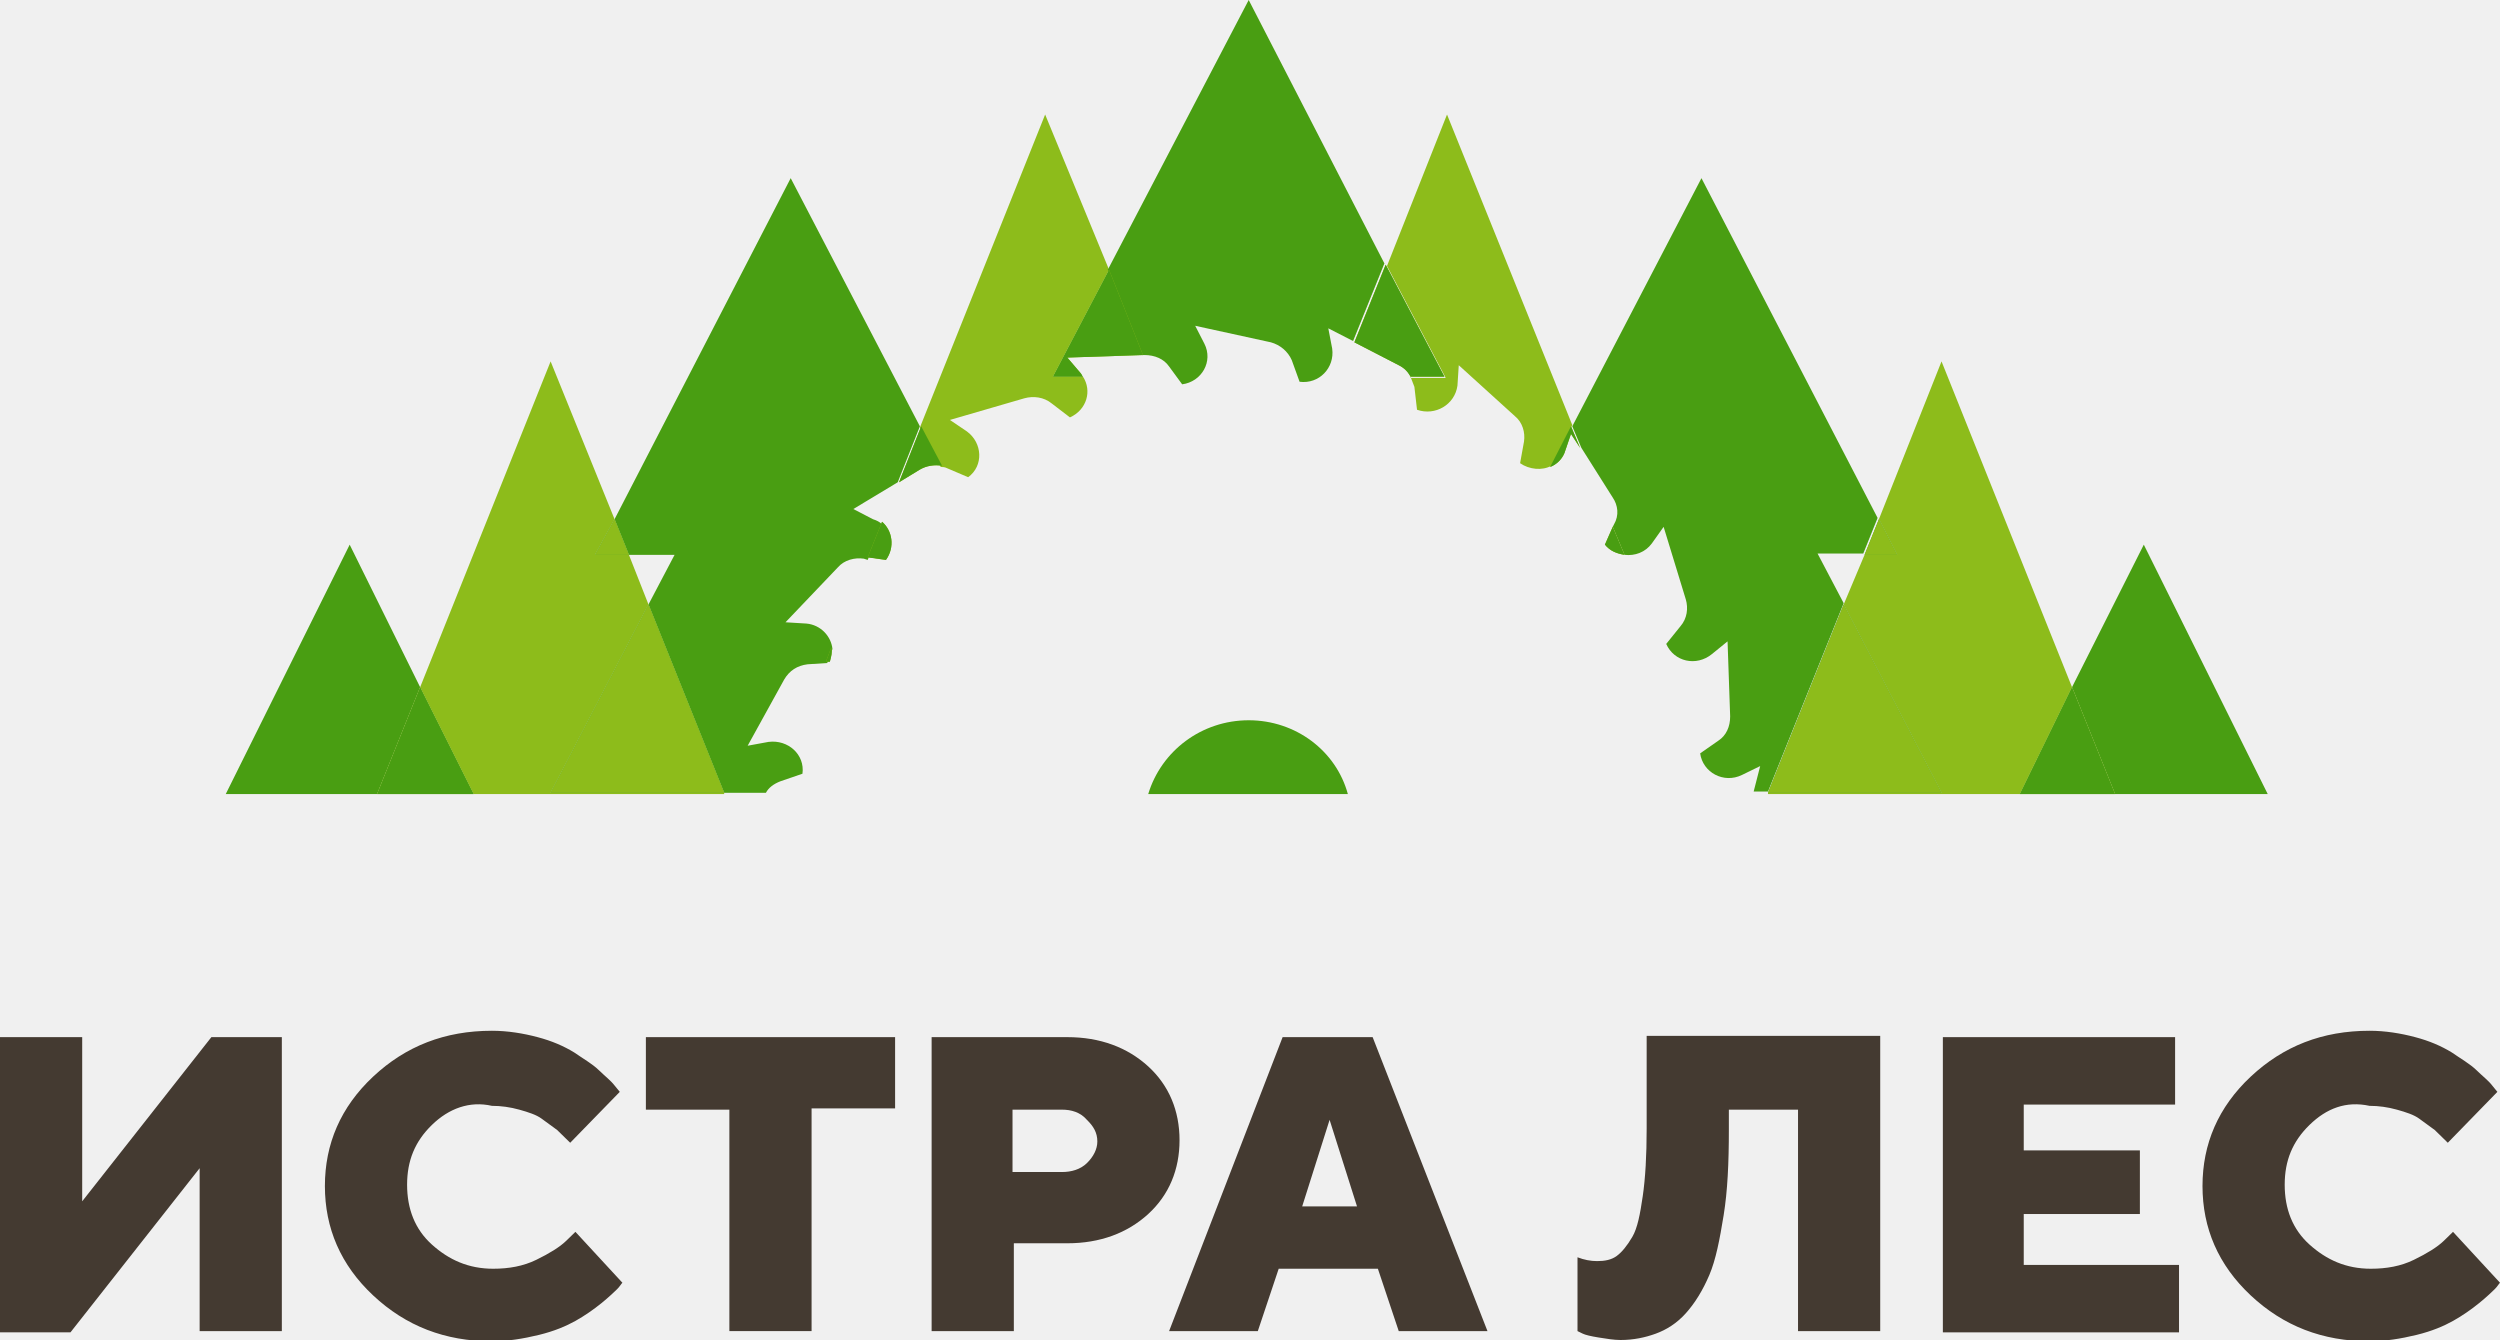
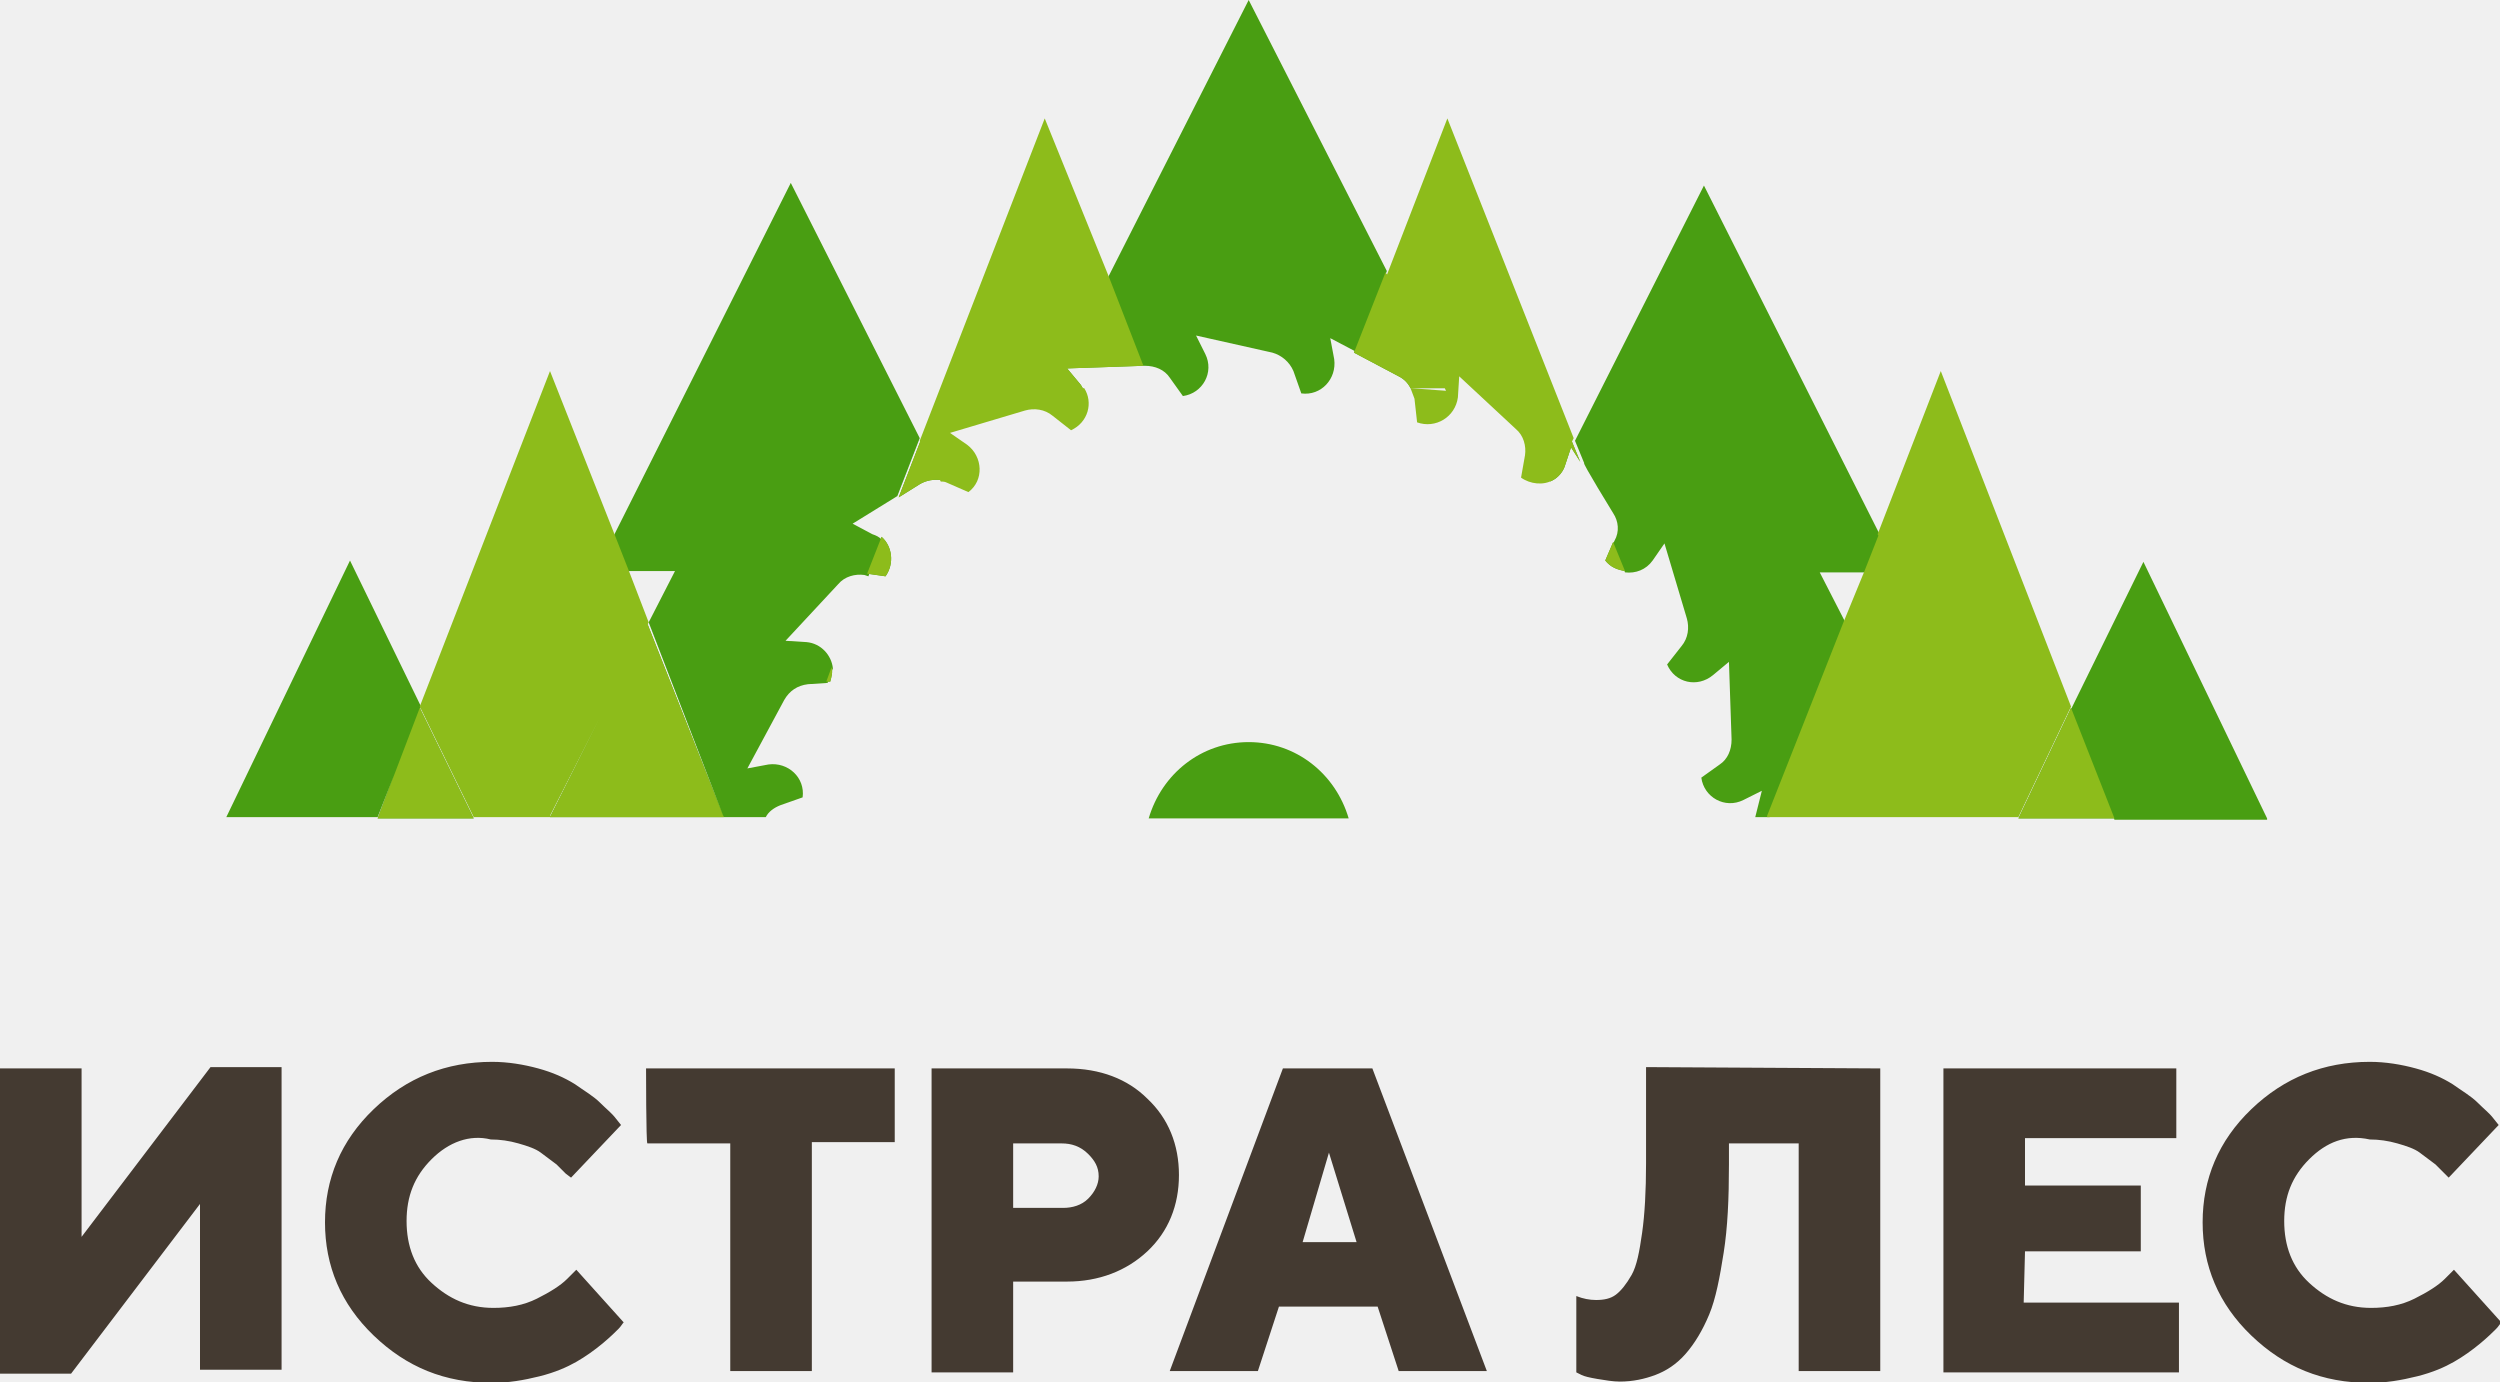
- <svg xmlns="http://www.w3.org/2000/svg" viewBox="0 0 125 67" fill="none">
-   <g clip-path="url(#clip0)">
-     <path d="M70.524 18.834C70.59 19.025 70.655 19.152 70.72 19.343L70.851 20.488C71.764 20.806 72.743 20.234 72.873 19.279L72.938 18.261L75.744 20.806C76.135 21.124 76.266 21.633 76.2 22.079L76.005 23.16C76.461 23.479 77.114 23.542 77.57 23.288L78.614 21.252L72.351 5.726L69.35 13.298L72.286 18.897H70.524V18.834Z" fill="#8DBC1B" />
-     <path d="M80.637 24.878C80.898 25.26 80.963 25.769 80.702 26.215L80.637 26.342L81.224 27.742C81.746 27.805 82.268 27.614 82.594 27.169L83.181 26.342L84.29 29.969C84.421 30.414 84.355 30.923 84.029 31.305L83.311 32.196C83.703 33.086 84.812 33.341 85.595 32.705L86.378 32.068L86.508 35.822C86.508 36.331 86.313 36.777 85.921 37.031L85.008 37.668C85.138 38.622 86.182 39.195 87.096 38.749L88.009 38.304L87.683 39.577H88.4L92.184 30.16L90.879 27.678H93.163L93.88 25.896L85.073 8.908L78.614 21.315L79.071 22.397L80.637 24.878Z" fill="#499E12" />
-     <path d="M78.223 22.651L78.549 21.697L79.006 22.397L78.549 21.315L77.505 23.351C77.831 23.224 78.092 22.97 78.223 22.651Z" fill="#8DBC1B" />
-     <path d="M78.223 22.651L78.549 21.697L79.006 22.397L78.549 21.315L77.505 23.351C77.831 23.224 78.092 22.97 78.223 22.651Z" fill="#499E12" />
-     <path d="M80.245 27.233C80.506 27.551 80.832 27.678 81.224 27.742L80.637 26.342L80.245 27.233Z" fill="#8DBC1B" />
-     <path d="M80.245 27.233C80.506 27.551 80.832 27.678 81.224 27.742L80.637 26.342L80.245 27.233Z" fill="#499E12" />
-     <path d="M93.228 27.742L92.184 30.223L97.077 39.64H88.4V39.704H100.992L103.601 34.359L97.077 18.07L93.946 25.96L94.859 27.742H93.228Z" fill="#8DBC1B" />
-     <path d="M92.184 30.223L88.4 39.64H97.077L92.184 30.223Z" fill="#499E12" />
-     <path d="M92.184 30.223L88.4 39.64H97.077L92.184 30.223Z" fill="#8DBC1B" />
-     <path d="M94.859 27.742L93.946 25.96L93.228 27.742H94.859Z" fill="#499E12" />
-     <path d="M94.859 27.742L93.946 25.96L93.228 27.742H94.859Z" fill="#8DBC1B" />
-     <path d="M113.387 39.704L107.19 27.233L103.601 34.359L105.754 39.704H113.387Z" fill="#499E12" />
-     <path d="M105.754 39.704L103.601 34.359L100.992 39.704H105.754Z" fill="#8DBC1B" />
-     <path d="M105.754 39.704L103.601 34.359L100.992 39.704H105.754Z" fill="#499E12" />
-     <path d="M47.364 23.415L48.408 23.86C49.191 23.288 49.126 22.142 48.343 21.57L47.495 20.997L51.213 19.916C51.67 19.788 52.192 19.852 52.583 20.17L53.497 20.87C54.345 20.488 54.606 19.534 54.149 18.834H52.649L55.454 13.489L52.257 5.726L45.994 21.379L47.038 23.351C47.169 23.351 47.234 23.351 47.364 23.415Z" fill="#8DBC1B" />
-     <path d="M39.014 39.067L40.123 38.686C40.253 37.731 39.405 36.968 38.426 37.095L37.383 37.286L39.209 33.977C39.47 33.532 39.862 33.277 40.384 33.214L41.362 33.15L41.623 32.45C41.558 31.814 41.036 31.241 40.318 31.178L39.275 31.114L41.884 28.378C42.21 27.996 42.732 27.869 43.189 27.933L43.385 27.996L44.102 26.215C43.972 26.087 43.841 26.024 43.646 25.96L42.667 25.451L44.885 24.115L45.994 21.315L39.535 8.908L30.728 25.96L31.446 27.742H33.729L32.424 30.223L36.208 39.64H38.296C38.426 39.386 38.687 39.195 39.014 39.067Z" fill="#499E12" />
-     <path d="M44.298 27.996C44.755 27.36 44.624 26.533 44.102 26.087L43.385 27.869L44.298 27.996Z" fill="#8DBC1B" />
-     <path d="M44.298 27.996C44.755 27.36 44.624 26.533 44.102 26.087L43.385 27.869L44.298 27.996Z" fill="#499E12" />
-     <path d="M41.493 33.086C41.558 32.832 41.623 32.641 41.558 32.386L41.297 33.086H41.493Z" fill="#8DBC1B" />
-     <path d="M41.493 33.086C41.558 32.832 41.623 32.641 41.558 32.386L41.297 33.086H41.493Z" fill="#499E12" />
-     <path d="M45.994 23.479C46.321 23.288 46.712 23.224 47.103 23.288L46.059 21.315L44.95 24.115L45.994 23.479Z" fill="#8DBC1B" />
-     <path d="M45.994 23.479C46.321 23.288 46.712 23.224 47.103 23.288L46.059 21.315L44.95 24.115L45.994 23.479Z" fill="#499E12" />
-     <path d="M57.216 17.752C57.738 17.752 58.194 17.943 58.455 18.325L59.108 19.216C60.086 19.088 60.673 18.07 60.217 17.18L59.76 16.289L63.544 17.116C64.001 17.243 64.392 17.561 64.588 18.007L64.979 19.088C65.958 19.216 66.741 18.388 66.61 17.434L66.415 16.416L67.654 17.052L69.22 13.171L62.435 0L55.389 13.489L57.085 17.752H57.216Z" fill="#499E12" />
-     <path d="M69.937 18.261C70.198 18.388 70.394 18.579 70.525 18.834H72.221L69.285 13.235L67.719 17.116L69.937 18.261Z" fill="#8DBC1B" />
-     <path d="M69.937 18.261C70.198 18.388 70.394 18.579 70.525 18.834H72.221L69.285 13.235L67.719 17.116L69.937 18.261Z" fill="#499E12" />
-     <path d="M54.149 18.834C54.084 18.77 54.084 18.706 54.019 18.643L53.366 17.879L57.15 17.752L55.454 13.489L52.649 18.834H54.149Z" fill="#8DBC1B" />
-     <path d="M54.149 18.834C54.084 18.77 54.084 18.706 54.019 18.643L53.366 17.879L57.15 17.752L55.454 13.489L52.649 18.834H54.149Z" fill="#499E12" />
-     <path d="M32.424 30.223L31.446 27.742H29.75L30.728 25.96L27.531 18.07L21.007 34.359L23.682 39.704H36.208V39.64H27.531L32.424 30.223Z" fill="#8DBC1B" />
-     <path d="M31.446 27.742L30.728 25.96L29.75 27.742H31.446Z" fill="#499E12" />
-     <path d="M31.446 27.742L30.728 25.96L29.75 27.742H31.446Z" fill="#8DBC1B" />
-     <path d="M27.531 39.64H36.208L32.424 30.223L27.531 39.64Z" fill="#499E12" />
-     <path d="M27.531 39.64H36.208L32.424 30.223L27.531 39.64Z" fill="#8DBC1B" />
-     <path d="M17.484 27.233L11.287 39.704H18.855L21.007 34.359L17.484 27.233Z" fill="#499E12" />
-     <path d="M18.855 39.704H23.682L21.007 34.359L18.855 39.704Z" fill="#8DBC1B" />
-     <path d="M18.855 39.704H23.682L21.007 34.359L18.855 39.704Z" fill="#499E12" />
-     <path d="M62.435 36.013C60.086 36.013 58.064 37.54 57.411 39.704H67.393C66.806 37.54 64.784 36.013 62.435 36.013Z" fill="#499E12" />
-     <path d="M0 51.857H4.11V60.065L10.569 51.857H14.092V66.555H9.982V58.41L3.523 66.618H0V51.857Z" fill="#443A31" />
-     <path d="M21.595 56.247C20.746 57.074 20.355 58.029 20.355 59.237C20.355 60.446 20.746 61.464 21.595 62.228C22.443 62.991 23.421 63.437 24.661 63.437C25.444 63.437 26.161 63.31 26.814 62.991C27.466 62.673 27.988 62.355 28.314 62.037L28.771 61.592L31.12 64.137C31.054 64.2 30.989 64.328 30.859 64.455C30.728 64.582 30.467 64.837 30.076 65.155C29.684 65.473 29.228 65.791 28.771 66.046C28.314 66.3 27.727 66.555 26.944 66.746C26.161 66.936 25.378 67.064 24.596 67.064C22.247 67.064 20.29 66.3 18.659 64.773C17.028 63.246 16.245 61.401 16.245 59.301C16.245 57.201 17.028 55.356 18.659 53.829C20.29 52.302 22.247 51.538 24.596 51.538C25.378 51.538 26.161 51.666 26.879 51.857C27.597 52.047 28.184 52.302 28.706 52.62C29.162 52.938 29.619 53.193 29.945 53.511C30.271 53.829 30.532 54.02 30.728 54.274L30.989 54.593L28.51 57.138C28.445 57.074 28.38 57.01 28.314 56.947C28.249 56.883 28.053 56.692 27.858 56.501C27.597 56.31 27.336 56.12 27.075 55.929C26.814 55.738 26.422 55.611 25.966 55.483C25.509 55.356 25.052 55.292 24.596 55.292C23.486 55.038 22.443 55.42 21.595 56.247Z" fill="#443A31" />
-     <path d="M32.294 51.857H44.755V55.42H40.579V66.555H36.469V55.483H32.294V51.857Z" fill="#443A31" />
-     <path d="M46.581 51.857H53.367C54.998 51.857 56.367 52.366 57.411 53.32C58.455 54.275 58.977 55.547 58.977 57.01C58.977 58.474 58.455 59.746 57.411 60.701C56.367 61.655 54.998 62.164 53.367 62.164H50.692V66.555H46.581V51.857ZM53.105 55.483H50.626V58.601H53.105C53.562 58.601 54.019 58.474 54.345 58.156C54.671 57.838 54.867 57.456 54.867 57.074C54.867 56.629 54.671 56.31 54.345 55.992C54.019 55.611 53.562 55.483 53.105 55.483Z" fill="#443A31" />
-     <path d="M68.894 63.437H63.935L62.891 66.555H58.455L64.131 51.857H68.632L74.374 66.555H69.937L68.894 63.437ZM67.85 60.319L66.48 55.992L65.11 60.319H67.85Z" fill="#443A31" />
-     <path d="M94.011 51.857V66.555H89.901V55.483H86.443V56.501C86.443 58.156 86.378 59.556 86.182 60.764C85.986 61.973 85.791 62.991 85.465 63.755C85.138 64.519 84.747 65.155 84.29 65.664C83.834 66.173 83.312 66.491 82.79 66.682C82.268 66.873 81.681 67 81.028 67C80.702 67 80.311 66.936 79.919 66.873C79.528 66.809 79.267 66.746 79.136 66.682L78.875 66.555V62.864C79.201 62.991 79.528 63.055 79.854 63.055C80.245 63.055 80.572 62.991 80.832 62.801C81.093 62.61 81.354 62.291 81.615 61.846C81.876 61.401 82.007 60.701 82.137 59.81C82.268 58.919 82.333 57.774 82.333 56.438V51.793H94.011V51.857Z" fill="#443A31" />
-     <path d="M101.187 63.246H108.951V66.618H97.143V51.857H108.755V55.229H101.187V57.52H106.994V60.701H101.187V63.246Z" fill="#443A31" />
-     <path d="M115.475 56.247C114.627 57.074 114.235 58.029 114.235 59.237C114.235 60.446 114.627 61.464 115.475 62.228C116.323 62.991 117.302 63.437 118.541 63.437C119.324 63.437 120.042 63.31 120.694 62.991C121.347 62.673 121.868 62.355 122.195 62.037L122.651 61.592L125 64.137C124.935 64.2 124.869 64.328 124.739 64.455C124.609 64.582 124.348 64.837 123.956 65.155C123.565 65.473 123.108 65.791 122.651 66.046C122.195 66.3 121.607 66.555 120.825 66.746C120.042 66.936 119.259 67.064 118.476 67.064C116.127 67.064 114.17 66.3 112.539 64.773C110.908 63.246 110.125 61.401 110.125 59.301C110.125 57.201 110.908 55.356 112.539 53.829C114.17 52.302 116.127 51.538 118.476 51.538C119.259 51.538 120.042 51.666 120.759 51.857C121.477 52.047 122.064 52.302 122.586 52.62C123.043 52.938 123.499 53.193 123.826 53.511C124.152 53.829 124.413 54.02 124.609 54.274L124.869 54.593L122.39 57.138C122.325 57.074 122.26 57.01 122.195 56.947C122.129 56.883 121.934 56.692 121.738 56.501C121.477 56.31 121.216 56.12 120.955 55.929C120.694 55.738 120.303 55.611 119.846 55.483C119.389 55.356 118.933 55.292 118.476 55.292C117.302 55.038 116.323 55.42 115.475 56.247Z" fill="#443A31" />
-   </g>
-   <defs>
-     <clipPath id="clip0">
-       <rect width="125" height="67" fill="white" />
-     </clipPath>
-   </defs>
+ <svg xmlns="http://www.w3.org/2000/svg" viewBox="0 0 190 105">
+   <path fill="#443A31" d="M0 81.2h6.2V94L16 81.1h5.4v23h-6.2V91.5l-9.8 12.9H0V81.2zm32.8 6.9c-1.3 1.3-1.9 2.8-1.9 4.7s.6 3.5 1.9 4.7c1.3 1.2 2.8 1.9 4.7 1.9 1.2 0 2.3-.2 3.3-.7 1-.5 1.8-1 2.3-1.5l.7-.7 3.6 4c-.1.1-.2.3-.4.5s-.6.6-1.2 1.1c-.6.5-1.3 1-2 1.4-.7.4-1.6.8-2.8 1.1s-2.4.5-3.6.5c-3.6 0-6.5-1.2-9-3.6s-3.7-5.3-3.7-8.6 1.2-6.2 3.7-8.6c2.5-2.4 5.5-3.6 9-3.6 1.2 0 2.4.2 3.5.5s2 .7 2.8 1.2c.7.5 1.4.9 1.9 1.4.5.5.9.8 1.2 1.2l.4.5-3.8 4-.4-.3-.7-.7-1.2-.9c-.4-.3-1-.5-1.7-.7-.7-.2-1.4-.3-2.1-.3-1.6-.4-3.2.2-4.5 1.5zm16.3-6.9H68v5.6h-6.3v17.4h-6.2V86.9h-6.3c-.1 0-.1-5.7-.1-5.7zm21.7 0h10.3c2.5 0 4.6.8 6.1 2.3 1.6 1.5 2.4 3.5 2.4 5.8s-.8 4.3-2.4 5.8c-1.6 1.5-3.7 2.3-6.1 2.3H77v6.9h-6.2V81.2zm9.9 5.7H77v4.9h3.8c.7 0 1.4-.2 1.9-.7s.8-1.1.8-1.7c0-.7-.3-1.2-.8-1.7-.6-.6-1.3-.8-2-.8zm24 12.4h-7.5l-1.6 4.9h-6.7l8.6-23h6.8l8.7 23h-6.7l-1.6-4.9zm-1.6-4.9-2.1-6.8-2 6.8h4.1zm39.8-13.2v23h-6.2V86.9h-5.3v1.6c0 2.6-.1 4.8-.4 6.7-.3 1.9-.6 3.5-1.1 4.7s-1.1 2.2-1.8 3-1.5 1.3-2.3 1.6c-.8.3-1.7.5-2.7.5-.5 0-1.1-.1-1.7-.2-.6-.1-1-.2-1.2-.3l-.4-.2v-5.8c.5.2 1 .3 1.5.3.6 0 1.1-.1 1.5-.4s.8-.8 1.2-1.5.6-1.8.8-3.2c.2-1.4.3-3.2.3-5.3v-7.3l17.8.1zM153.8 99h11.8v5.3h-17.9V81.2h17.7v5.3h-11.5v3.6h8.8v5h-8.8l-.1 3.9zm21.7-10.9c-1.3 1.3-1.9 2.8-1.9 4.7s.6 3.5 1.9 4.7c1.3 1.2 2.8 1.9 4.7 1.9 1.2 0 2.3-.2 3.3-.7 1-.5 1.8-1 2.3-1.5l.7-.7 3.6 4c-.1.1-.2.3-.4.5s-.6.6-1.2 1.1c-.6.5-1.3 1-2 1.4s-1.6.8-2.8 1.1c-1.2.3-2.4.5-3.6.5-3.6 0-6.5-1.2-9-3.6s-3.7-5.3-3.7-8.6 1.2-6.2 3.7-8.6c2.5-2.4 5.5-3.6 9-3.6 1.2 0 2.4.2 3.5.5s2 .7 2.8 1.2c.7.5 1.4.9 1.9 1.4.5.5.9.8 1.2 1.2l.4.5-3.8 4-.3-.3-.7-.7-1.2-.9c-.4-.3-1-.5-1.7-.7-.7-.2-1.4-.3-2.1-.3-1.8-.4-3.3.2-4.6 1.5z" />
+   <path fill="#499E12" d="M122.6 39c.4.6.5 1.4.1 2.1l-.1.2.9 2.2c.8.1 1.6-.2 2.1-.9l.9-1.3 1.7 5.7c.2.7.1 1.5-.4 2.1l-1.1 1.4c.6 1.4 2.3 1.8 3.5.8l1.2-1 .2 5.9c0 .8-.3 1.5-.9 1.9l-1.4 1c.2 1.5 1.8 2.4 3.2 1.7l1.4-.7-.5 2h1.1l5.8-14.7-2-3.9h3.5l1.1-2.8-13.4-26.6-9.8 19.4.7 1.7c-.2-.1 2.2 3.8 2.2 3.8zm-3.7-3.5.5-1.5.7 1.1-.7-1.7-1.6 3.2c.5-.2.9-.6 1.1-1.1zm3.1 7.1c.4.5.9.7 1.5.8l-.9-2.2-.6 1.4zm18.1 4.7L134.3 62h13.2l-7.4-14.7zm4.1-3.9-1.4-2.8-1.1 2.8h2.5zm28.1 18.8-9.4-19.5-5.5 11.2 3.3 8.4h11.6zm-11.6 0-3.3-8.4-4 8.4h7.3zm-101.4-1 1.7-.6c.2-1.5-1.1-2.7-2.6-2.5l-1.6.3 2.8-5.2c.4-.7 1-1.1 1.8-1.2l1.5-.1.4-1.1c-.1-1-.9-1.9-2-2l-1.6-.1 4-4.3c.5-.6 1.3-.8 2-.7l.3.1 1-2.8c-.2-.2-.4-.3-.7-.4l-1.5-.8 3.4-2.1 1.7-4.4-9.8-19.4-13.4 26.7 1.1 2.8h3.5l-2 3.9L55 62.1h3.2c.2-.4.6-.7 1.1-.9zm8-17.4c.7-1 .5-2.3-.3-3l-1.1 2.8 1.4.2zm-4.2 8c.1-.4.2-.7.1-1.1l-.4 1.1h.3zm6.8-15c.5-.3 1.1-.4 1.7-.3L70 33.4l-1.7 4.4 1.6-1zm17.1-9c.8 0 1.5.3 1.9.9l1 1.4c1.5-.2 2.4-1.8 1.7-3.2l-.7-1.4 5.8 1.3c.7.2 1.3.7 1.6 1.4l.6 1.7c1.5.2 2.7-1.1 2.5-2.6l-.3-1.6 1.9 1 2.4-6.1L94.9 0 84.2 21.1l2.6 6.7h.2zm19.3.8c.4.2.7.5.9.9h2.6l-4.5-8.8-2.4 6.1 3.4 1.8zm-24 .9c-.1-.1-.1-.2-.2-.3l-1-1.2 5.8-.2-2.6-6.7-4.3 8.4h2.3zM47.8 43.4l-1.1-2.8-1.5 2.8h2.6zm-6 18.7H55l-5.8-14.7-7.4 14.7zM26.6 42.6l-9.4 19.5h11.5l3.3-8.4-5.4-11.1zm2.1 19.6H36l-4.1-8.4-3.2 8.4zm66.2-5.8c-3.6 0-6.6 2.4-7.6 5.8h15.2c-1-3.4-4-5.8-7.6-5.8z" />
+   <path fill="#8DBC1B" d="M107.2 29.5c.1.3.2.5.3.8l.2 1.8c1.4.5 2.9-.4 3.1-1.9l.1-1.6 4.3 4c.6.5.8 1.3.7 2l-.3 1.7c.7.5 1.7.6 2.4.2l1.6-3.2L110 9l-4.6 11.9 4.5 8.8-2.7-.2zm11.7 6 .5-1.5.7 1.1-.7-1.7-1.6 3.2c.5-.2.9-.6 1.1-1.1zm3.1 7.1c.4.5.9.7 1.5.8l-.9-2.2-.6 1.4zm19.7.8-1.6 3.9 7.4 14.7h-13.2v.1h19.1l4-8.4-9.9-25.5-4.8 12.4 1.4 2.8h-2.4zm-1.6 3.9L134.3 62h13.2l-7.4-14.7zm4.1-3.9-1.4-2.8-1.1 2.8h2.5zm16.5 18.8-3.3-8.4-4 8.4h7.3zM72 36.7l1.6.7c1.2-.9 1.1-2.7-.1-3.6l-1.3-.9 5.7-1.7c.7-.2 1.5-.1 2.1.4l1.4 1.1c1.3-.6 1.7-2.1 1-3.2H80l4.3-8.4L79.4 9l-9.5 24.5 1.6 3.1c.2 0 .3 0 .5.1zm-4.7 7.1c.7-1 .5-2.3-.3-3l-1.1 2.8 1.4.2zm-4.2 8c.1-.4.2-.7.1-1.1l-.4 1.1h.3zm6.8-15c.5-.3 1.1-.4 1.7-.3L70 33.4l-1.7 4.4 1.6-1zm36.4-8.2c.4.2.7.5.9.9h2.6l-4.5-8.8-2.4 6.1 3.4 1.8zm-24 .9c-.1-.1-.1-.2-.2-.3l-1-1.2 5.8-.2-2.6-6.7-4.3 8.4h2.3zm-33 17.8-1.5-3.9h-2.6l1.5-2.8-4.9-12.4-9.9 25.5 4.1 8.4h19V62H41.8l7.5-14.7zm-1.5-3.9-1.1-2.8-1.5 2.8h2.6zm-6 18.7H55l-5.8-14.7-7.4 14.7zm-13.1.1H36l-4.1-8.4-3.2 8.4z" />
</svg>
